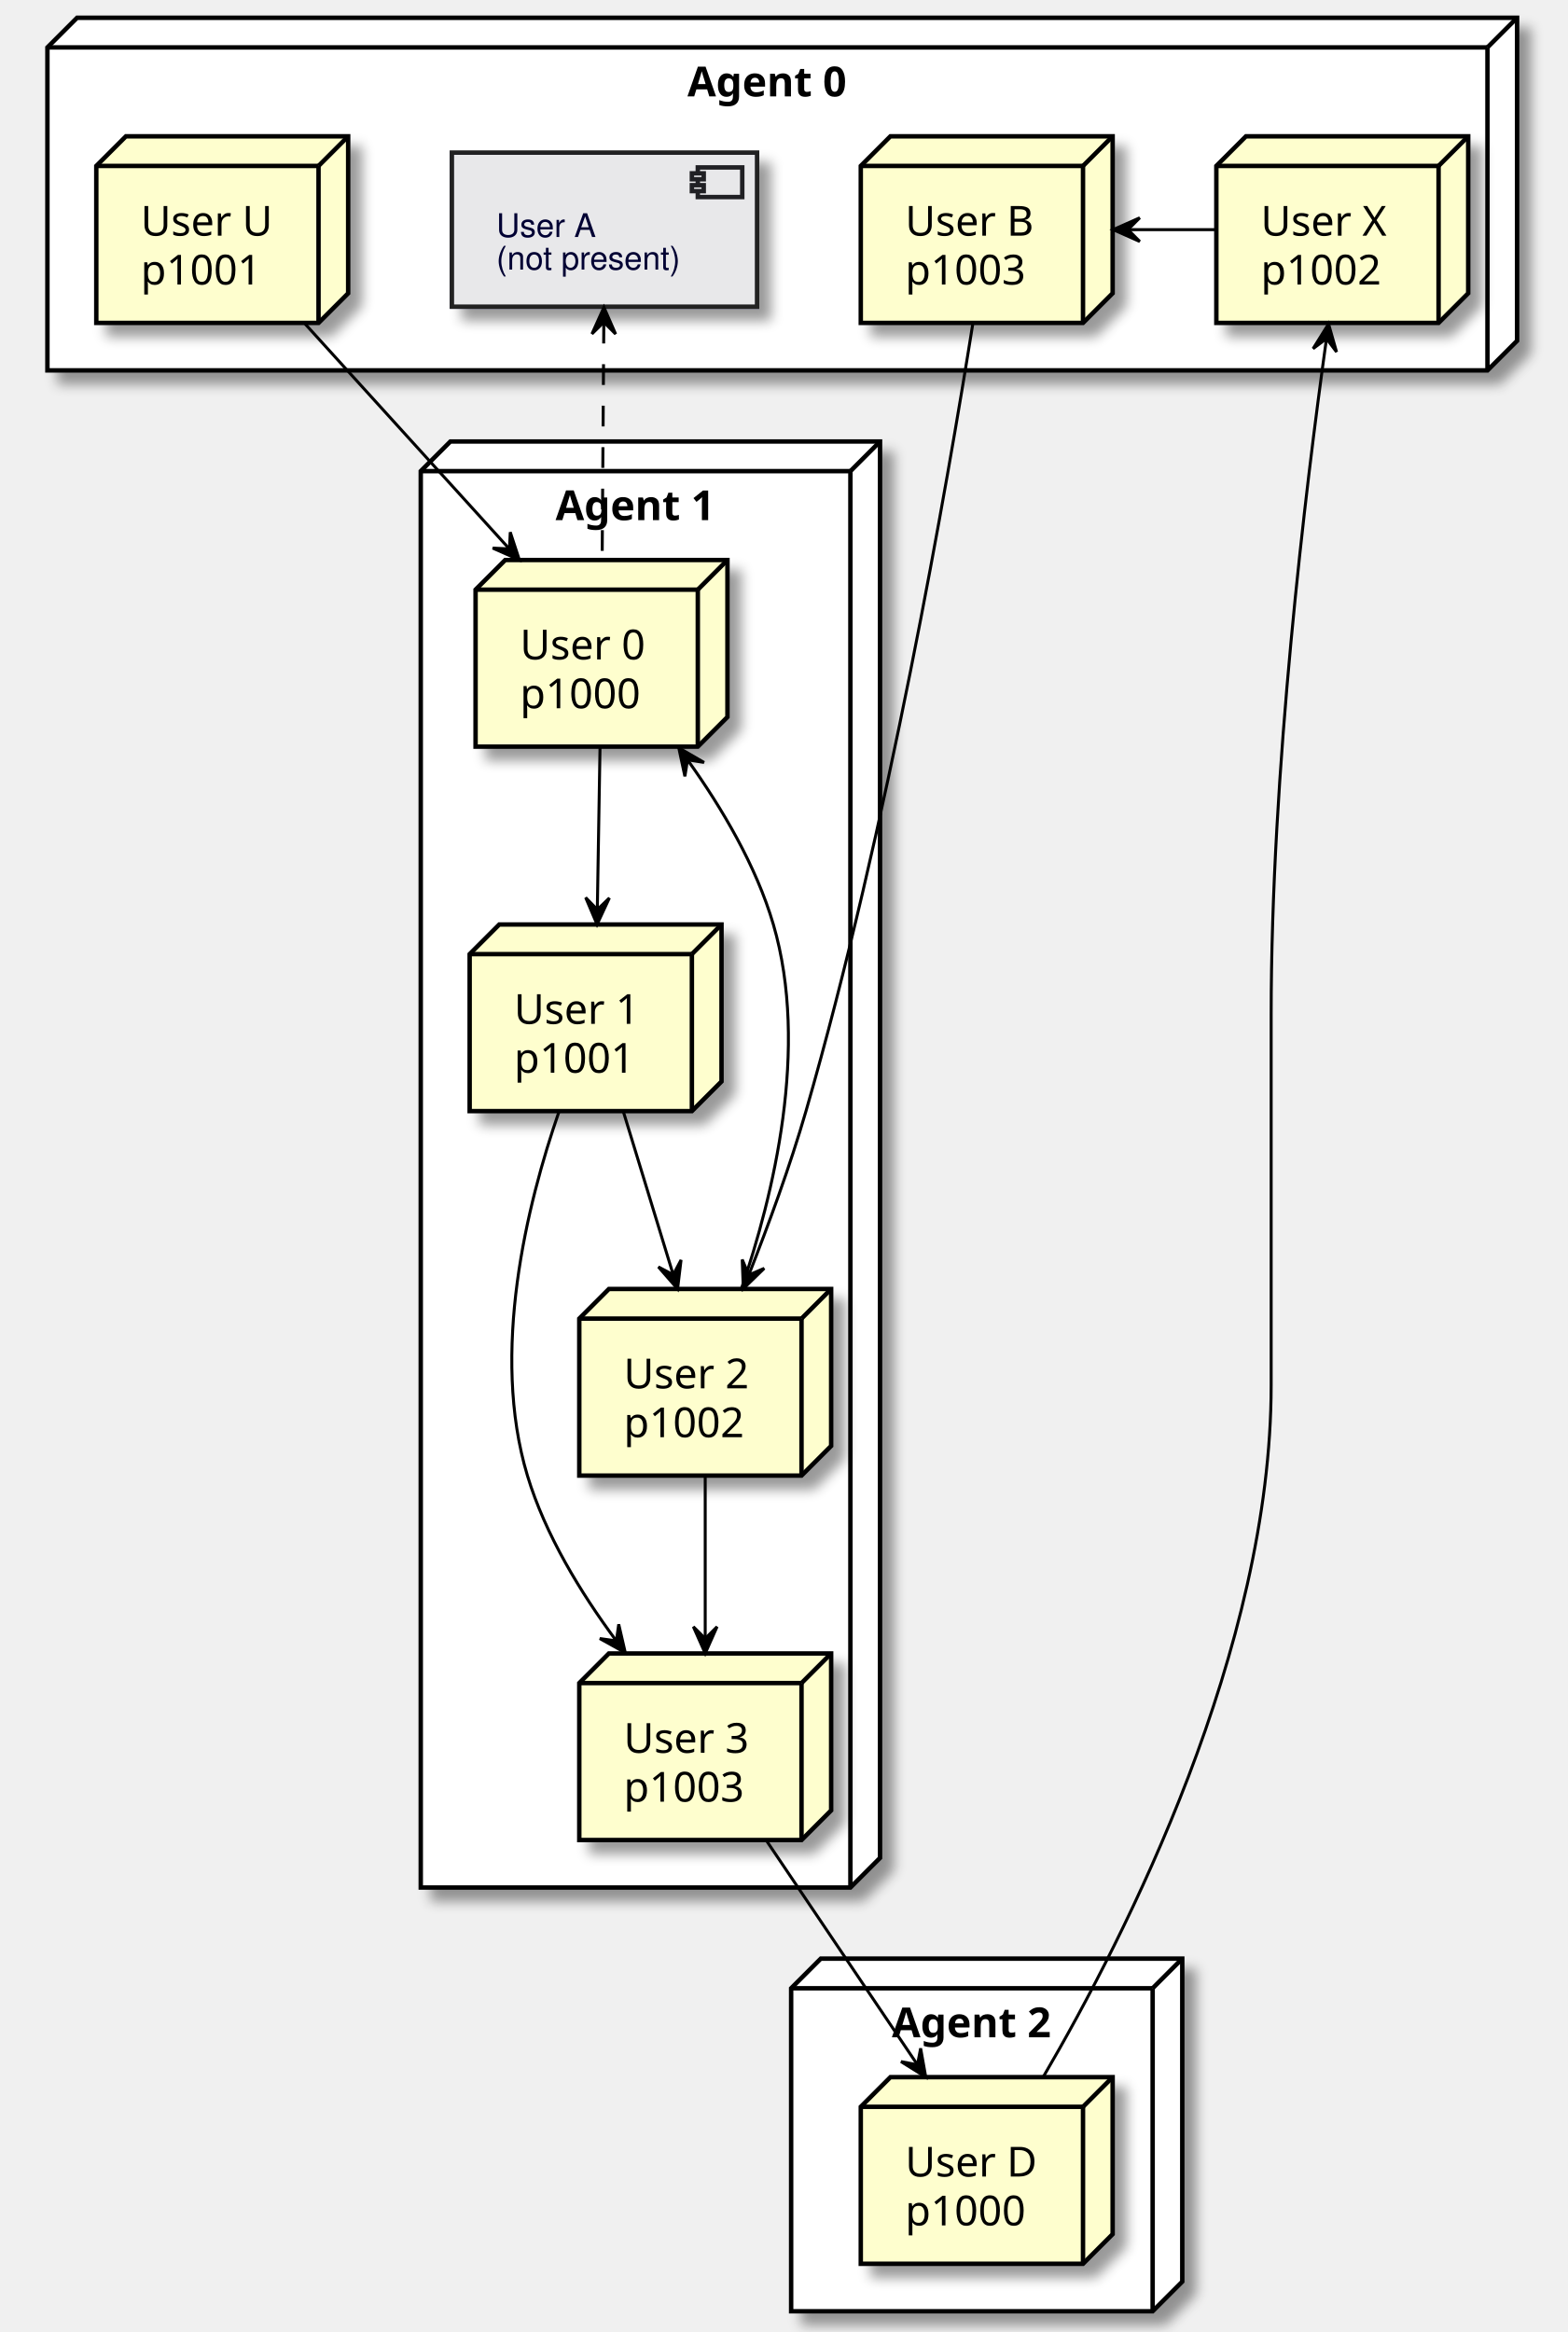
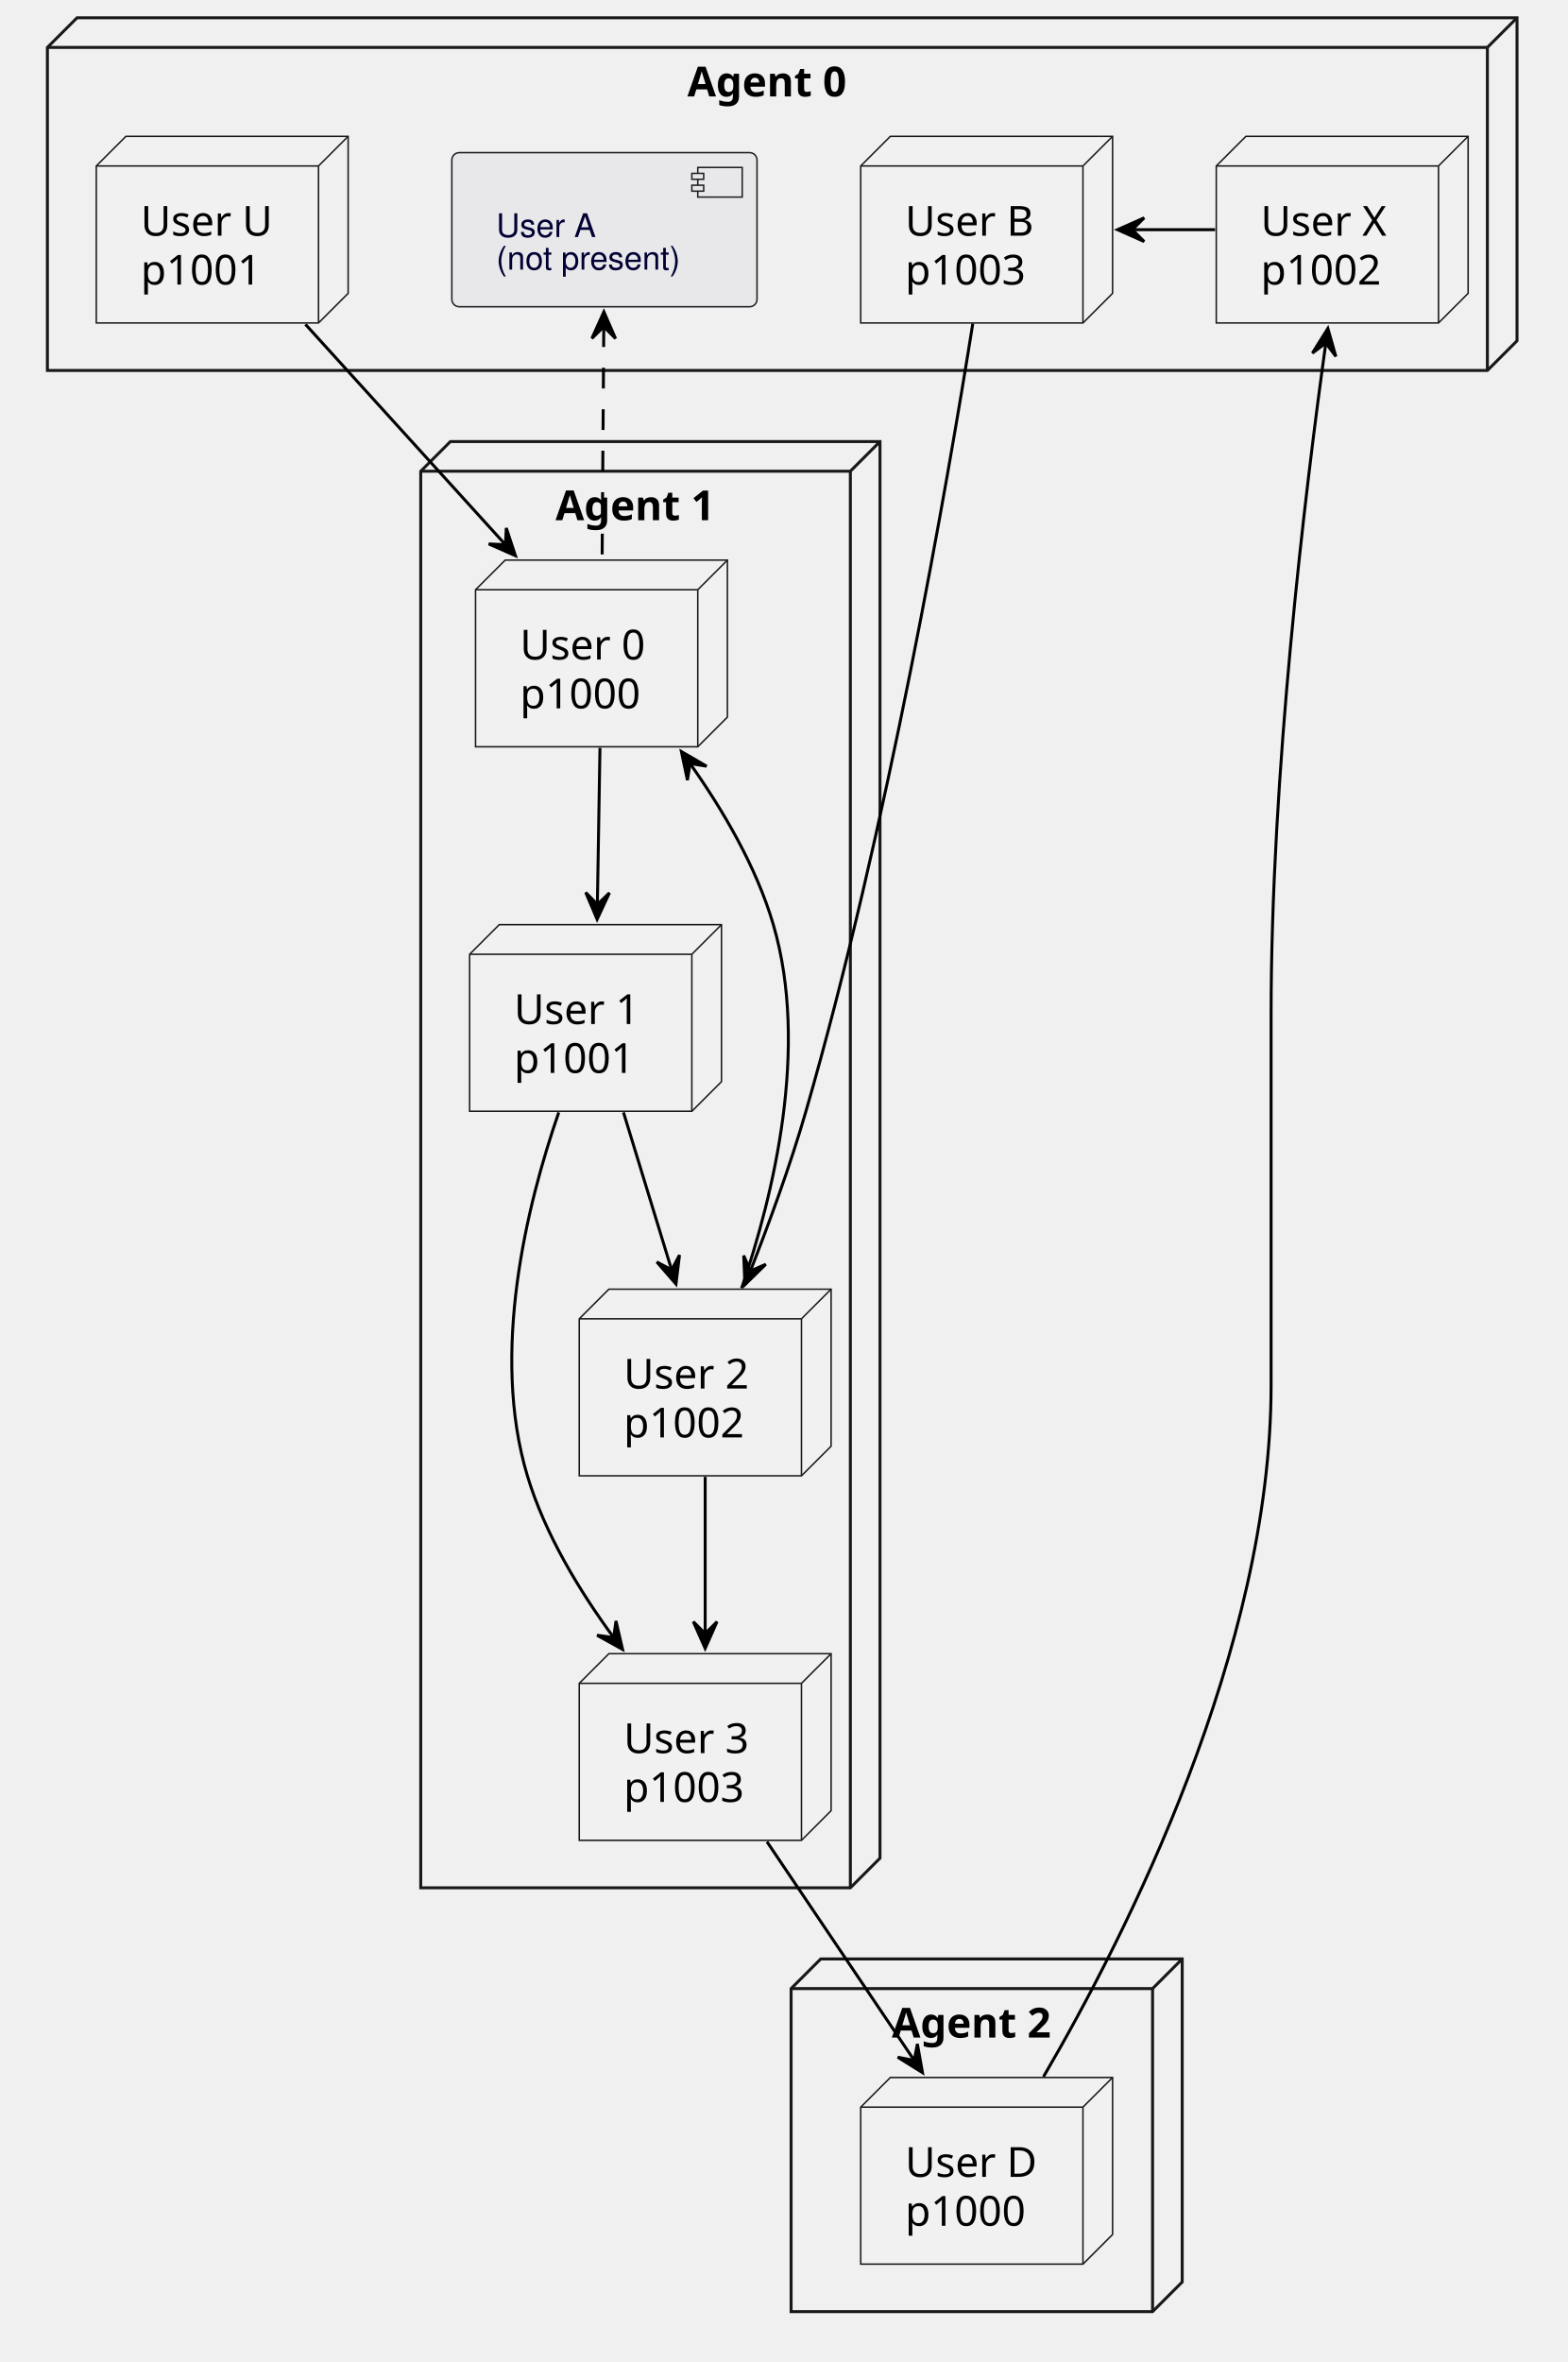
- <svg xmlns="http://www.w3.org/2000/svg" contentScriptType="application/ecmascript" contentStyleType="text/css" height="787px" preserveAspectRatio="none" style="width:529px;height:787px;background:#FFFFFF;" version="1.1" viewBox="0 0 529 787" width="529px" zoomAndPan="magnify">
-   <defs>
-     <filter height="300%" id="fb08jooj5ek98" width="300%" x="-1" y="-1">
-       <feGaussianBlur result="blurOut" stdDeviation="2.0" />
-       <feColorMatrix in="blurOut" result="blurOut2" type="matrix" values="0 0 0 0 0 0 0 0 0 0 0 0 0 0 0 0 0 0 .4 0" />
-       <feOffset dx="4.0" dy="4.0" in="blurOut2" result="blurOut3" />
-       <feBlend in="SourceGraphic" in2="blurOut3" mode="normal" />
-     </filter>
-   </defs>
+ <svg xmlns="http://www.w3.org/2000/svg" contentStyleType="text/css" height="797px" preserveAspectRatio="none" style="width:529px;height:797px;background:#FFFFFF;" version="1.1" viewBox="0 0 529 797" width="529px" zoomAndPan="magnify">
+   <defs />
  <g>
-     <polygon fill="#FFFFFF" filter="url(#fb08jooj5ek98)" points="16,16,26,6,512,6,512,115,502,125,16,125,16,16" style="stroke:#000000;stroke-width:1.5;" />
-     <line style="stroke:#000000;stroke-width:1.5;" x1="502" x2="512" y1="16" y2="6" />
-     <line style="stroke:#000000;stroke-width:1.5;" x1="16" x2="502" y1="16" y2="16" />
-     <line style="stroke:#000000;stroke-width:1.5;" x1="502" x2="502" y1="16" y2="125" />
-     <text fill="#000000" font-family="sans-serif" font-size="14" font-weight="bold" lengthAdjust="spacing" textLength="56" x="232" y="32.535">Agent 0</text>
-     <polygon fill="#FFFFFF" filter="url(#fb08jooj5ek98)" points="142,159,152,149,297,149,297,627,287,637,142,637,142,159" style="stroke:#000000;stroke-width:1.5;" />
-     <line style="stroke:#000000;stroke-width:1.5;" x1="287" x2="297" y1="159" y2="149" />
-     <line style="stroke:#000000;stroke-width:1.5;" x1="142" x2="287" y1="159" y2="159" />
-     <line style="stroke:#000000;stroke-width:1.5;" x1="287" x2="287" y1="159" y2="637" />
-     <text fill="#000000" font-family="sans-serif" font-size="14" font-weight="bold" lengthAdjust="spacing" textLength="56" x="187.5" y="175.535">Agent 1</text>
-     <polygon fill="#FFFFFF" filter="url(#fb08jooj5ek98)" points="267,671,277,661,399,661,399,770,389,780,267,780,267,671" style="stroke:#000000;stroke-width:1.5;" />
-     <line style="stroke:#000000;stroke-width:1.5;" x1="389" x2="399" y1="671" y2="661" />
-     <line style="stroke:#000000;stroke-width:1.5;" x1="267" x2="389" y1="671" y2="671" />
-     <line style="stroke:#000000;stroke-width:1.5;" x1="389" x2="389" y1="671" y2="780" />
-     <text fill="#000000" font-family="sans-serif" font-size="14" font-weight="bold" lengthAdjust="spacing" textLength="56" x="301" y="687.535">Agent 2</text>
-     <polygon fill="#FEFECE" filter="url(#fb08jooj5ek98)" points="32.5,56,42.5,46,117.5,46,117.5,98.977,107.5,108.977,32.5,108.977,32.5,56" style="stroke:#000000;stroke-width:1.5;" />
-     <line style="stroke:#000000;stroke-width:1.5;" x1="107.5" x2="117.5" y1="56" y2="46" />
-     <line style="stroke:#000000;stroke-width:1.5;" x1="32.5" x2="107.5" y1="56" y2="56" />
-     <line style="stroke:#000000;stroke-width:1.5;" x1="107.5" x2="107.5" y1="56" y2="108.977" />
-     <text fill="#000000" font-family="sans-serif" font-size="14" lengthAdjust="spacing" textLength="45" x="47.5" y="79.535">User U</text>
-     <text fill="#000000" font-family="sans-serif" font-size="14" lengthAdjust="spacing" textLength="45" x="47.5" y="96.023">p1001</text>
-     <polygon fill="#FEFECE" filter="url(#fb08jooj5ek98)" points="290.5,56,300.5,46,375.5,46,375.5,98.977,365.5,108.977,290.5,108.977,290.5,56" style="stroke:#000000;stroke-width:1.5;" />
-     <line style="stroke:#000000;stroke-width:1.5;" x1="365.5" x2="375.5" y1="56" y2="46" />
-     <line style="stroke:#000000;stroke-width:1.5;" x1="290.5" x2="365.5" y1="56" y2="56" />
-     <line style="stroke:#000000;stroke-width:1.5;" x1="365.5" x2="365.5" y1="56" y2="108.977" />
-     <text fill="#000000" font-family="sans-serif" font-size="14" lengthAdjust="spacing" textLength="43" x="305.5" y="79.535">User B</text>
-     <text fill="#000000" font-family="sans-serif" font-size="14" lengthAdjust="spacing" textLength="45" x="305.5" y="96.023">p1003</text>
-     <polygon fill="#FEFECE" filter="url(#fb08jooj5ek98)" points="410.5,56,420.5,46,495.5,46,495.5,98.977,485.5,108.977,410.5,108.977,410.5,56" style="stroke:#000000;stroke-width:1.5;" />
-     <line style="stroke:#000000;stroke-width:1.5;" x1="485.5" x2="495.5" y1="56" y2="46" />
-     <line style="stroke:#000000;stroke-width:1.5;" x1="410.5" x2="485.5" y1="56" y2="56" />
-     <line style="stroke:#000000;stroke-width:1.5;" x1="485.5" x2="485.5" y1="56" y2="108.977" />
-     <text fill="#000000" font-family="sans-serif" font-size="14" lengthAdjust="spacing" textLength="44" x="425.5" y="79.535">User X</text>
-     <text fill="#000000" font-family="sans-serif" font-size="14" lengthAdjust="spacing" textLength="45" x="425.5" y="96.023">p1002</text>
-     <rect fill="#E8E8EA" filter="url(#fb08jooj5ek98)" height="52" style="stroke:#202024;stroke-width:1.5;" width="103" x="152.5" y="51.5" />
-     <rect fill="#E8E8EA" height="10" style="stroke:#202024;stroke-width:1.5;" width="15" x="235.5" y="56.5" />
-     <rect fill="#E8E8EA" height="2" style="stroke:#202024;stroke-width:1.5;" width="4" x="233.5" y="58.5" />
-     <rect fill="#E8E8EA" height="2" style="stroke:#202024;stroke-width:1.5;" width="4" x="233.5" y="62.5" />
-     <text fill="#000033" font-family="Helvetica" font-size="11" lengthAdjust="spacing" textLength="34" x="167.5" y="79.97">User A</text>
-     <text fill="#000033" font-family="Helvetica" font-size="11" lengthAdjust="spacing" textLength="63" x="167.5" y="90.97">(not present)</text>
-     <polygon fill="#FEFECE" filter="url(#fb08jooj5ek98)" points="160.5,199,170.5,189,245.5,189,245.5,241.977,235.5,251.977,160.5,251.977,160.5,199" style="stroke:#000000;stroke-width:1.5;" />
-     <line style="stroke:#000000;stroke-width:1.5;" x1="235.5" x2="245.5" y1="199" y2="189" />
-     <line style="stroke:#000000;stroke-width:1.5;" x1="160.5" x2="235.5" y1="199" y2="199" />
-     <line style="stroke:#000000;stroke-width:1.5;" x1="235.5" x2="235.5" y1="199" y2="251.977" />
-     <text fill="#000000" font-family="sans-serif" font-size="14" lengthAdjust="spacing" textLength="44" x="175.5" y="222.535">User 0</text>
-     <text fill="#000000" font-family="sans-serif" font-size="14" lengthAdjust="spacing" textLength="45" x="175.5" y="239.023">p1000</text>
-     <polygon fill="#FEFECE" filter="url(#fb08jooj5ek98)" points="158.5,322,168.5,312,243.5,312,243.5,364.977,233.5,374.977,158.5,374.977,158.5,322" style="stroke:#000000;stroke-width:1.5;" />
-     <line style="stroke:#000000;stroke-width:1.5;" x1="233.5" x2="243.5" y1="322" y2="312" />
-     <line style="stroke:#000000;stroke-width:1.5;" x1="158.5" x2="233.5" y1="322" y2="322" />
-     <line style="stroke:#000000;stroke-width:1.5;" x1="233.5" x2="233.5" y1="322" y2="374.977" />
-     <text fill="#000000" font-family="sans-serif" font-size="14" lengthAdjust="spacing" textLength="44" x="173.5" y="345.535">User 1</text>
-     <text fill="#000000" font-family="sans-serif" font-size="14" lengthAdjust="spacing" textLength="45" x="173.5" y="362.023">p1001</text>
-     <polygon fill="#FEFECE" filter="url(#fb08jooj5ek98)" points="195.5,445,205.5,435,280.5,435,280.5,487.977,270.5,497.977,195.5,497.977,195.5,445" style="stroke:#000000;stroke-width:1.5;" />
-     <line style="stroke:#000000;stroke-width:1.5;" x1="270.5" x2="280.5" y1="445" y2="435" />
-     <line style="stroke:#000000;stroke-width:1.5;" x1="195.5" x2="270.5" y1="445" y2="445" />
-     <line style="stroke:#000000;stroke-width:1.5;" x1="270.5" x2="270.5" y1="445" y2="497.977" />
-     <text fill="#000000" font-family="sans-serif" font-size="14" lengthAdjust="spacing" textLength="44" x="210.5" y="468.535">User 2</text>
-     <text fill="#000000" font-family="sans-serif" font-size="14" lengthAdjust="spacing" textLength="45" x="210.5" y="485.023">p1002</text>
-     <polygon fill="#FEFECE" filter="url(#fb08jooj5ek98)" points="195.5,568,205.5,558,280.5,558,280.5,610.977,270.5,620.977,195.5,620.977,195.5,568" style="stroke:#000000;stroke-width:1.5;" />
-     <line style="stroke:#000000;stroke-width:1.5;" x1="270.5" x2="280.5" y1="568" y2="558" />
-     <line style="stroke:#000000;stroke-width:1.5;" x1="195.5" x2="270.5" y1="568" y2="568" />
-     <line style="stroke:#000000;stroke-width:1.5;" x1="270.5" x2="270.5" y1="568" y2="620.977" />
-     <text fill="#000000" font-family="sans-serif" font-size="14" lengthAdjust="spacing" textLength="44" x="210.5" y="591.535">User 3</text>
-     <text fill="#000000" font-family="sans-serif" font-size="14" lengthAdjust="spacing" textLength="45" x="210.5" y="608.023">p1003</text>
-     <polygon fill="#FEFECE" filter="url(#fb08jooj5ek98)" points="290.5,711,300.5,701,375.5,701,375.5,753.977,365.5,763.977,290.5,763.977,290.5,711" style="stroke:#000000;stroke-width:1.5;" />
-     <line style="stroke:#000000;stroke-width:1.5;" x1="365.5" x2="375.5" y1="711" y2="701" />
-     <line style="stroke:#000000;stroke-width:1.5;" x1="290.5" x2="365.5" y1="711" y2="711" />
-     <line style="stroke:#000000;stroke-width:1.5;" x1="365.5" x2="365.5" y1="711" y2="763.977" />
-     <text fill="#000000" font-family="sans-serif" font-size="14" lengthAdjust="spacing" textLength="45" x="305.5" y="734.535">User D</text>
-     <text fill="#000000" font-family="sans-serif" font-size="14" lengthAdjust="spacing" textLength="45" x="305.5" y="751.023">p1000</text>
-     <path d="M102.77,109.09 C123.07,131.45 150.61,161.79 171.69,185.01 " fill="none" id="userU-to-user0" style="stroke:#000000;stroke-width:1.0;" />
-     <polygon fill="#000000" points="175.28,188.96,172.213,179.601,171.927,185.251,166.278,184.965,175.28,188.96" style="stroke:#000000;stroke-width:1.0;" />
-     <path d="M202.5,252.03 C202.22,268.66 201.88,289.32 201.59,306.7 " fill="none" id="user0-to-user1" style="stroke:#000000;stroke-width:1.0;" />
-     <polygon fill="#000000" points="201.5,311.98,205.654,303.05,201.586,306.981,197.655,302.913,201.5,311.98" style="stroke:#000000;stroke-width:1.0;" />
-     <path d="M210.34,375.03 C215.46,391.8 221.85,412.67 227.19,430.15 " fill="none" id="user1-to-user2" style="stroke:#000000;stroke-width:1.0;" />
-     <polygon fill="#000000" points="228.67,434.98,229.848,425.202,227.201,430.201,222.202,427.553,228.67,434.98" style="stroke:#000000;stroke-width:1.0;" />
-     <path d="M238,498.03 C238,514.66 238,535.32 238,552.7 " fill="none" id="user2-to-user3" style="stroke:#000000;stroke-width:1.0;" />
-     <polygon fill="#000000" points="238,557.98,242,548.98,238,552.98,234,548.98,238,557.98" style="stroke:#000000;stroke-width:1.0;" />
-     <path d="M258.61,621.09 C273.61,643.36 293.95,673.54 309.57,696.72 " fill="none" id="user3-to-userD" style="stroke:#000000;stroke-width:1.0;" />
-     <polygon fill="#000000" points="312.43,700.96,310.704,691.264,309.63,696.817,304.076,695.743,312.43,700.96" style="stroke:#000000;stroke-width:1.0;" />
-     <path d="M250.19,434.97 C260.96,403.61 273.2,353.63 261,312 C255.2,292.19 243.58,272.61 232.26,256.75 " fill="none" id="user2-to-user0" style="stroke:#000000;stroke-width:1.0;" />
-     <polygon fill="#000000" points="229.08,252.38,231.143,262.01,232.023,256.422,237.611,257.302,229.08,252.38" style="stroke:#000000;stroke-width:1.0;" />
-     <path d="M188.68,375.07 C177.81,406.46 165.48,456.46 178,498 C184.02,517.96 196.03,537.57 207.74,553.4 " fill="none" id="user1-to-user3" style="stroke:#000000;stroke-width:1.0;" />
-     <polygon fill="#000000" points="211.03,557.76,208.814,548.164,208.023,553.765,202.422,552.975,211.03,557.76" style="stroke:#000000;stroke-width:1.0;" />
-     <path d="M203.78,108.91 C203.62,132.54 203.39,165.17 203.22,188.86 " fill="none" id="userA-backto-user0" style="stroke:#000000;stroke-width:1.0;stroke-dasharray:7.0,7.0;" />
-     <polygon fill="#000000" points="203.82,103.71,199.769,112.687,203.791,108.71,207.768,112.733,203.82,103.71" style="stroke:#000000;stroke-width:1.0;" />
-     <path d="M328.32,109.19 C319.67,163.44 299.56,279.57 272,375 C266.68,393.41 259.34,413.41 252.85,429.9 " fill="none" id="userB-to-user2" style="stroke:#000000;stroke-width:1.0;" />
-     <polygon fill="#000000" points="250.86,434.91,257.916,428.039,252.717,430.268,250.489,425.068,250.86,434.91" style="stroke:#000000;stroke-width:1.0;" />
-     <path d="M410.4,77.5 C400.54,77.5 390.68,77.5 380.81,77.5 " fill="none" id="userX-to-userB" style="stroke:#000000;stroke-width:1.0;" />
-     <polygon fill="#000000" points="375.66,77.5,384.66,81.5,380.66,77.5,384.66,73.5,375.66,77.5" style="stroke:#000000;stroke-width:1.0;" />
-     <path d="M352.2,700.72 C380.21,652.78 429,556.5 429,467.5 C429,342.5 429,342.5 429,342.5 C429,260.63 440.59,165.06 447.66,114.37 " fill="none" id="userD-to-userX" style="stroke:#000000;stroke-width:1.0;" />
-     <polygon fill="#000000" points="448.37,109.31,443.151,117.662,447.671,114.261,451.072,118.781,448.37,109.31" style="stroke:#000000;stroke-width:1.0;" />
+     <g id="cluster_agent0">
+       <polygon fill="none" points="16,16,26,6,512,6,512,115,502,125,16,125,16,16" style="stroke:#181818;stroke-width:1.0;" />
+       <line style="stroke:#181818;stroke-width:1.0;" x1="502" x2="512" y1="16" y2="6" />
+       <line style="stroke:#181818;stroke-width:1.0;" x1="16" x2="502" y1="16" y2="16" />
+       <line style="stroke:#181818;stroke-width:1.0;" x1="502" x2="502" y1="16" y2="125" />
+       <text fill="#000000" font-family="sans-serif" font-size="14" font-weight="bold" lengthAdjust="spacing" textLength="56" x="232" y="32.535">Agent 0</text>
+     </g>
+     <g id="cluster_agent1">
+       <polygon fill="none" points="142,159,152,149,297,149,297,627,287,637,142,637,142,159" style="stroke:#181818;stroke-width:1.0;" />
+       <line style="stroke:#181818;stroke-width:1.0;" x1="287" x2="297" y1="159" y2="149" />
+       <line style="stroke:#181818;stroke-width:1.0;" x1="142" x2="287" y1="159" y2="159" />
+       <line style="stroke:#181818;stroke-width:1.0;" x1="287" x2="287" y1="159" y2="637" />
+       <text fill="#000000" font-family="sans-serif" font-size="14" font-weight="bold" lengthAdjust="spacing" textLength="56" x="187.5" y="175.535">Agent 1</text>
+     </g>
+     <g id="cluster_agent2">
+       <polygon fill="none" points="267,671,277,661,399,661,399,770,389,780,267,780,267,671" style="stroke:#181818;stroke-width:1.0;" />
+       <line style="stroke:#181818;stroke-width:1.0;" x1="389" x2="399" y1="671" y2="661" />
+       <line style="stroke:#181818;stroke-width:1.0;" x1="267" x2="389" y1="671" y2="671" />
+       <line style="stroke:#181818;stroke-width:1.0;" x1="389" x2="389" y1="671" y2="780" />
+       <text fill="#000000" font-family="sans-serif" font-size="14" font-weight="bold" lengthAdjust="spacing" textLength="56" x="301" y="687.535">Agent 2</text>
+     </g>
+     <g id="elem_userU">
+       <polygon fill="#F1F1F1" points="32.5,56,42.5,46,117.5,46,117.5,98.977,107.5,108.977,32.5,108.977,32.5,56" style="stroke:#181818;stroke-width:0.5;" />
+       <line style="stroke:#181818;stroke-width:0.5;" x1="107.5" x2="117.5" y1="56" y2="46" />
+       <line style="stroke:#181818;stroke-width:0.5;" x1="32.5" x2="107.5" y1="56" y2="56" />
+       <line style="stroke:#181818;stroke-width:0.5;" x1="107.5" x2="107.5" y1="56" y2="108.977" />
+       <text fill="#000000" font-family="sans-serif" font-size="14" lengthAdjust="spacing" textLength="45" x="47.5" y="79.535">User U</text>
+       <text fill="#000000" font-family="sans-serif" font-size="14" lengthAdjust="spacing" textLength="45" x="47.5" y="96.023">p1001</text>
+     </g>
+     <g id="elem_userB">
+       <polygon fill="#F1F1F1" points="290.5,56,300.5,46,375.5,46,375.5,98.977,365.5,108.977,290.5,108.977,290.5,56" style="stroke:#181818;stroke-width:0.5;" />
+       <line style="stroke:#181818;stroke-width:0.5;" x1="365.5" x2="375.5" y1="56" y2="46" />
+       <line style="stroke:#181818;stroke-width:0.5;" x1="290.5" x2="365.5" y1="56" y2="56" />
+       <line style="stroke:#181818;stroke-width:0.5;" x1="365.5" x2="365.5" y1="56" y2="108.977" />
+       <text fill="#000000" font-family="sans-serif" font-size="14" lengthAdjust="spacing" textLength="43" x="305.5" y="79.535">User B</text>
+       <text fill="#000000" font-family="sans-serif" font-size="14" lengthAdjust="spacing" textLength="45" x="305.5" y="96.023">p1003</text>
+     </g>
+     <g id="elem_userX">
+       <polygon fill="#F1F1F1" points="410.5,56,420.5,46,495.5,46,495.5,98.977,485.5,108.977,410.5,108.977,410.5,56" style="stroke:#181818;stroke-width:0.5;" />
+       <line style="stroke:#181818;stroke-width:0.5;" x1="485.5" x2="495.5" y1="56" y2="46" />
+       <line style="stroke:#181818;stroke-width:0.5;" x1="410.5" x2="485.5" y1="56" y2="56" />
+       <line style="stroke:#181818;stroke-width:0.5;" x1="485.5" x2="485.5" y1="56" y2="108.977" />
+       <text fill="#000000" font-family="sans-serif" font-size="14" lengthAdjust="spacing" textLength="44" x="425.5" y="79.535">User X</text>
+       <text fill="#000000" font-family="sans-serif" font-size="14" lengthAdjust="spacing" textLength="45" x="425.5" y="96.023">p1002</text>
+     </g>
+     <g id="elem_userA">
+       <rect fill="#E8E8EA" height="52" rx="2.5" ry="2.5" style="stroke:#202024;stroke-width:0.5;" width="103" x="152.5" y="51.5" />
+       <rect fill="#E8E8EA" height="10" style="stroke:#202024;stroke-width:0.5;" width="15" x="235.5" y="56.5" />
+       <rect fill="#E8E8EA" height="2" style="stroke:#202024;stroke-width:0.5;" width="4" x="233.5" y="58.5" />
+       <rect fill="#E8E8EA" height="2" style="stroke:#202024;stroke-width:0.5;" width="4" x="233.5" y="62.5" />
+       <text fill="#000033" font-family="Helvetica" font-size="11" lengthAdjust="spacing" textLength="34" x="167.5" y="79.97">User A</text>
+       <text fill="#000033" font-family="Helvetica" font-size="11" lengthAdjust="spacing" textLength="63" x="167.5" y="90.97">(not present)</text>
+     </g>
+     <g id="elem_user0">
+       <polygon fill="#F1F1F1" points="160.5,199,170.5,189,245.5,189,245.5,241.977,235.5,251.977,160.5,251.977,160.5,199" style="stroke:#181818;stroke-width:0.5;" />
+       <line style="stroke:#181818;stroke-width:0.5;" x1="235.5" x2="245.5" y1="199" y2="189" />
+       <line style="stroke:#181818;stroke-width:0.5;" x1="160.5" x2="235.5" y1="199" y2="199" />
+       <line style="stroke:#181818;stroke-width:0.5;" x1="235.5" x2="235.5" y1="199" y2="251.977" />
+       <text fill="#000000" font-family="sans-serif" font-size="14" lengthAdjust="spacing" textLength="44" x="175.5" y="222.535">User 0</text>
+       <text fill="#000000" font-family="sans-serif" font-size="14" lengthAdjust="spacing" textLength="45" x="175.5" y="239.023">p1000</text>
+     </g>
+     <g id="elem_user1">
+       <polygon fill="#F1F1F1" points="158.5,322,168.5,312,243.5,312,243.5,364.977,233.5,374.977,158.5,374.977,158.5,322" style="stroke:#181818;stroke-width:0.5;" />
+       <line style="stroke:#181818;stroke-width:0.5;" x1="233.5" x2="243.5" y1="322" y2="312" />
+       <line style="stroke:#181818;stroke-width:0.5;" x1="158.5" x2="233.5" y1="322" y2="322" />
+       <line style="stroke:#181818;stroke-width:0.5;" x1="233.5" x2="233.5" y1="322" y2="374.977" />
+       <text fill="#000000" font-family="sans-serif" font-size="14" lengthAdjust="spacing" textLength="44" x="173.5" y="345.535">User 1</text>
+       <text fill="#000000" font-family="sans-serif" font-size="14" lengthAdjust="spacing" textLength="45" x="173.5" y="362.023">p1001</text>
+     </g>
+     <g id="elem_user2">
+       <polygon fill="#F1F1F1" points="195.5,445,205.5,435,280.5,435,280.5,487.977,270.5,497.977,195.5,497.977,195.5,445" style="stroke:#181818;stroke-width:0.5;" />
+       <line style="stroke:#181818;stroke-width:0.5;" x1="270.5" x2="280.5" y1="445" y2="435" />
+       <line style="stroke:#181818;stroke-width:0.5;" x1="195.5" x2="270.5" y1="445" y2="445" />
+       <line style="stroke:#181818;stroke-width:0.5;" x1="270.5" x2="270.5" y1="445" y2="497.977" />
+       <text fill="#000000" font-family="sans-serif" font-size="14" lengthAdjust="spacing" textLength="44" x="210.5" y="468.535">User 2</text>
+       <text fill="#000000" font-family="sans-serif" font-size="14" lengthAdjust="spacing" textLength="45" x="210.5" y="485.023">p1002</text>
+     </g>
+     <g id="elem_user3">
+       <polygon fill="#F1F1F1" points="195.5,568,205.5,558,280.5,558,280.5,610.977,270.5,620.977,195.5,620.977,195.5,568" style="stroke:#181818;stroke-width:0.5;" />
+       <line style="stroke:#181818;stroke-width:0.5;" x1="270.5" x2="280.5" y1="568" y2="558" />
+       <line style="stroke:#181818;stroke-width:0.5;" x1="195.5" x2="270.5" y1="568" y2="568" />
+       <line style="stroke:#181818;stroke-width:0.5;" x1="270.5" x2="270.5" y1="568" y2="620.977" />
+       <text fill="#000000" font-family="sans-serif" font-size="14" lengthAdjust="spacing" textLength="44" x="210.5" y="591.535">User 3</text>
+       <text fill="#000000" font-family="sans-serif" font-size="14" lengthAdjust="spacing" textLength="45" x="210.5" y="608.023">p1003</text>
+     </g>
+     <g id="elem_userD">
+       <polygon fill="#F1F1F1" points="290.5,711,300.5,701,375.5,701,375.5,753.977,365.5,763.977,290.5,763.977,290.5,711" style="stroke:#181818;stroke-width:0.5;" />
+       <line style="stroke:#181818;stroke-width:0.5;" x1="365.5" x2="375.5" y1="711" y2="701" />
+       <line style="stroke:#181818;stroke-width:0.5;" x1="290.5" x2="365.5" y1="711" y2="711" />
+       <line style="stroke:#181818;stroke-width:0.5;" x1="365.5" x2="365.5" y1="711" y2="763.977" />
+       <text fill="#000000" font-family="sans-serif" font-size="14" lengthAdjust="spacing" textLength="45" x="305.5" y="734.535">User D</text>
+       <text fill="#000000" font-family="sans-serif" font-size="14" lengthAdjust="spacing" textLength="45" x="305.5" y="751.023">p1000</text>
+     </g>
+     <g id="link_userU_user0">
+       <path d="M103.09,109.44 C123.01,131.39 149.8,160.9 170.63,183.84 " fill="none" id="userU-to-user0" style="stroke:#000000;stroke-width:1.0;" />
+       <polygon fill="#000000" points="173.96,187.51,170.875,178.157,170.6,183.807,164.95,183.533,173.96,187.51" style="stroke:#000000;stroke-width:1.0;" />
+     </g>
+     <g id="link_user0_user1">
+       <path d="M202.49,252.35 C202.22,268.56 201.89,288.55 201.61,305.58 " fill="none" id="user0-to-user1" style="stroke:#000000;stroke-width:1.0;" />
+       <polygon fill="#000000" points="201.53,310.2,205.684,301.27,201.616,305.201,197.685,301.133,201.53,310.2" style="stroke:#000000;stroke-width:1.0;" />
+     </g>
+     <g id="link_user1_user2">
+       <path d="M210.43,375.35 C215.39,391.56 221.5,411.55 226.71,428.58 " fill="none" id="user1-to-user2" style="stroke:#000000;stroke-width:1.0;" />
+       <polygon fill="#000000" points="228.14,433.26,229.337,423.484,226.68,428.478,221.686,425.821,228.14,433.26" style="stroke:#000000;stroke-width:1.0;" />
+     </g>
+     <g id="link_user2_user3">
+       <path d="M238,498.35 C238,514.56 238,534.55 238,551.58 " fill="none" id="user2-to-user3" style="stroke:#000000;stroke-width:1.0;" />
+       <polygon fill="#000000" points="238,556.2,242,547.2,238,551.2,234,547.2,238,556.2" style="stroke:#000000;stroke-width:1.0;" />
+     </g>
+     <g id="link_user3_userD">
+       <path d="M258.85,621.44 C273.51,643.21 293.19,672.41 308.58,695.26 " fill="none" id="user3-to-userD" style="stroke:#000000;stroke-width:1.0;" />
+       <polygon fill="#000000" points="311.35,699.37,309.624,689.673,308.55,695.227,302.996,694.153,311.35,699.37" style="stroke:#000000;stroke-width:1.0;" />
+     </g>
+     <g id="link_user2_user0">
+       <path d="M250.29,434.68 C261.03,403.3 273.16,353.51 261,312 C255.3,292.53 243.98,273.28 232.84,257.57 " fill="none" id="user2-to-user0" style="stroke:#000000;stroke-width:1.0;" />
+       <polygon fill="#000000" points="229.97,253.6,232.01,263.235,232.903,257.649,238.489,258.542,229.97,253.6" style="stroke:#000000;stroke-width:1.0;" />
+     </g>
+     <g id="link_user1_user3">
+       <path d="M188.58,375.36 C177.73,406.77 165.52,456.59 178,498 C183.91,517.62 195.62,536.9 207.14,552.58 " fill="none" id="user1-to-user3" style="stroke:#000000;stroke-width:1.0;" />
+       <polygon fill="#000000" points="210.12,556.55,207.898,546.955,207.111,552.557,201.509,551.77,210.12,556.55" style="stroke:#000000;stroke-width:1.0;" />
+     </g>
+     <g id="link_userA_user0">
+       <path d="M203.78,110.08 C203.61,133.53 203.38,165.33 203.22,188.61 " fill="none" id="userA-backto-user0" style="stroke:#000000;stroke-width:1.0;stroke-dasharray:7.0,7.0;" />
+       <polygon fill="#000000" points="203.81,105.22,199.759,114.197,203.781,110.22,207.758,114.243,203.81,105.22" style="stroke:#000000;stroke-width:1.0;" />
+     </g>
+     <g id="link_userB_user2">
+       <path d="M328.32,109.19 C319.67,163.44 299.56,279.57 272,375 C266.77,393.1 259.6,412.72 253.18,429.05 " fill="none" id="userB-to-user2" style="stroke:#000000;stroke-width:1.0;" />
+       <polygon fill="#000000" points="251.42,433.5,258.451,426.603,253.26,428.851,251.012,423.66,251.42,433.5" style="stroke:#000000;stroke-width:1.0;" />
+     </g>
+     <g id="link_userX_userB">
+       <path d="M410.1,77.5 C400.77,77.5 391.44,77.5 382.11,77.5 " fill="none" id="userX-to-userB" style="stroke:#000000;stroke-width:1.0;" />
+       <polygon fill="#000000" points="377.17,77.5,386.17,81.5,382.17,77.5,386.17,73.5,377.17,77.5" style="stroke:#000000;stroke-width:1.0;" />
+     </g>
+     <g id="link_userD_userX">
+       <path d="M352.2,700.72 C380.21,652.78 429,556.5 429,467.5 C429,342.5 429,342.5 429,342.5 C429,261.29 440.4,166.61 447.49,115.61 " fill="none" id="userD-to-userX" style="stroke:#000000;stroke-width:1.0;" />
+       <polygon fill="#000000" points="448.16,110.81,442.941,119.162,447.461,115.761,450.862,120.281,448.16,110.81" style="stroke:#000000;stroke-width:1.0;" />
+     </g>
  </g>
</svg>
